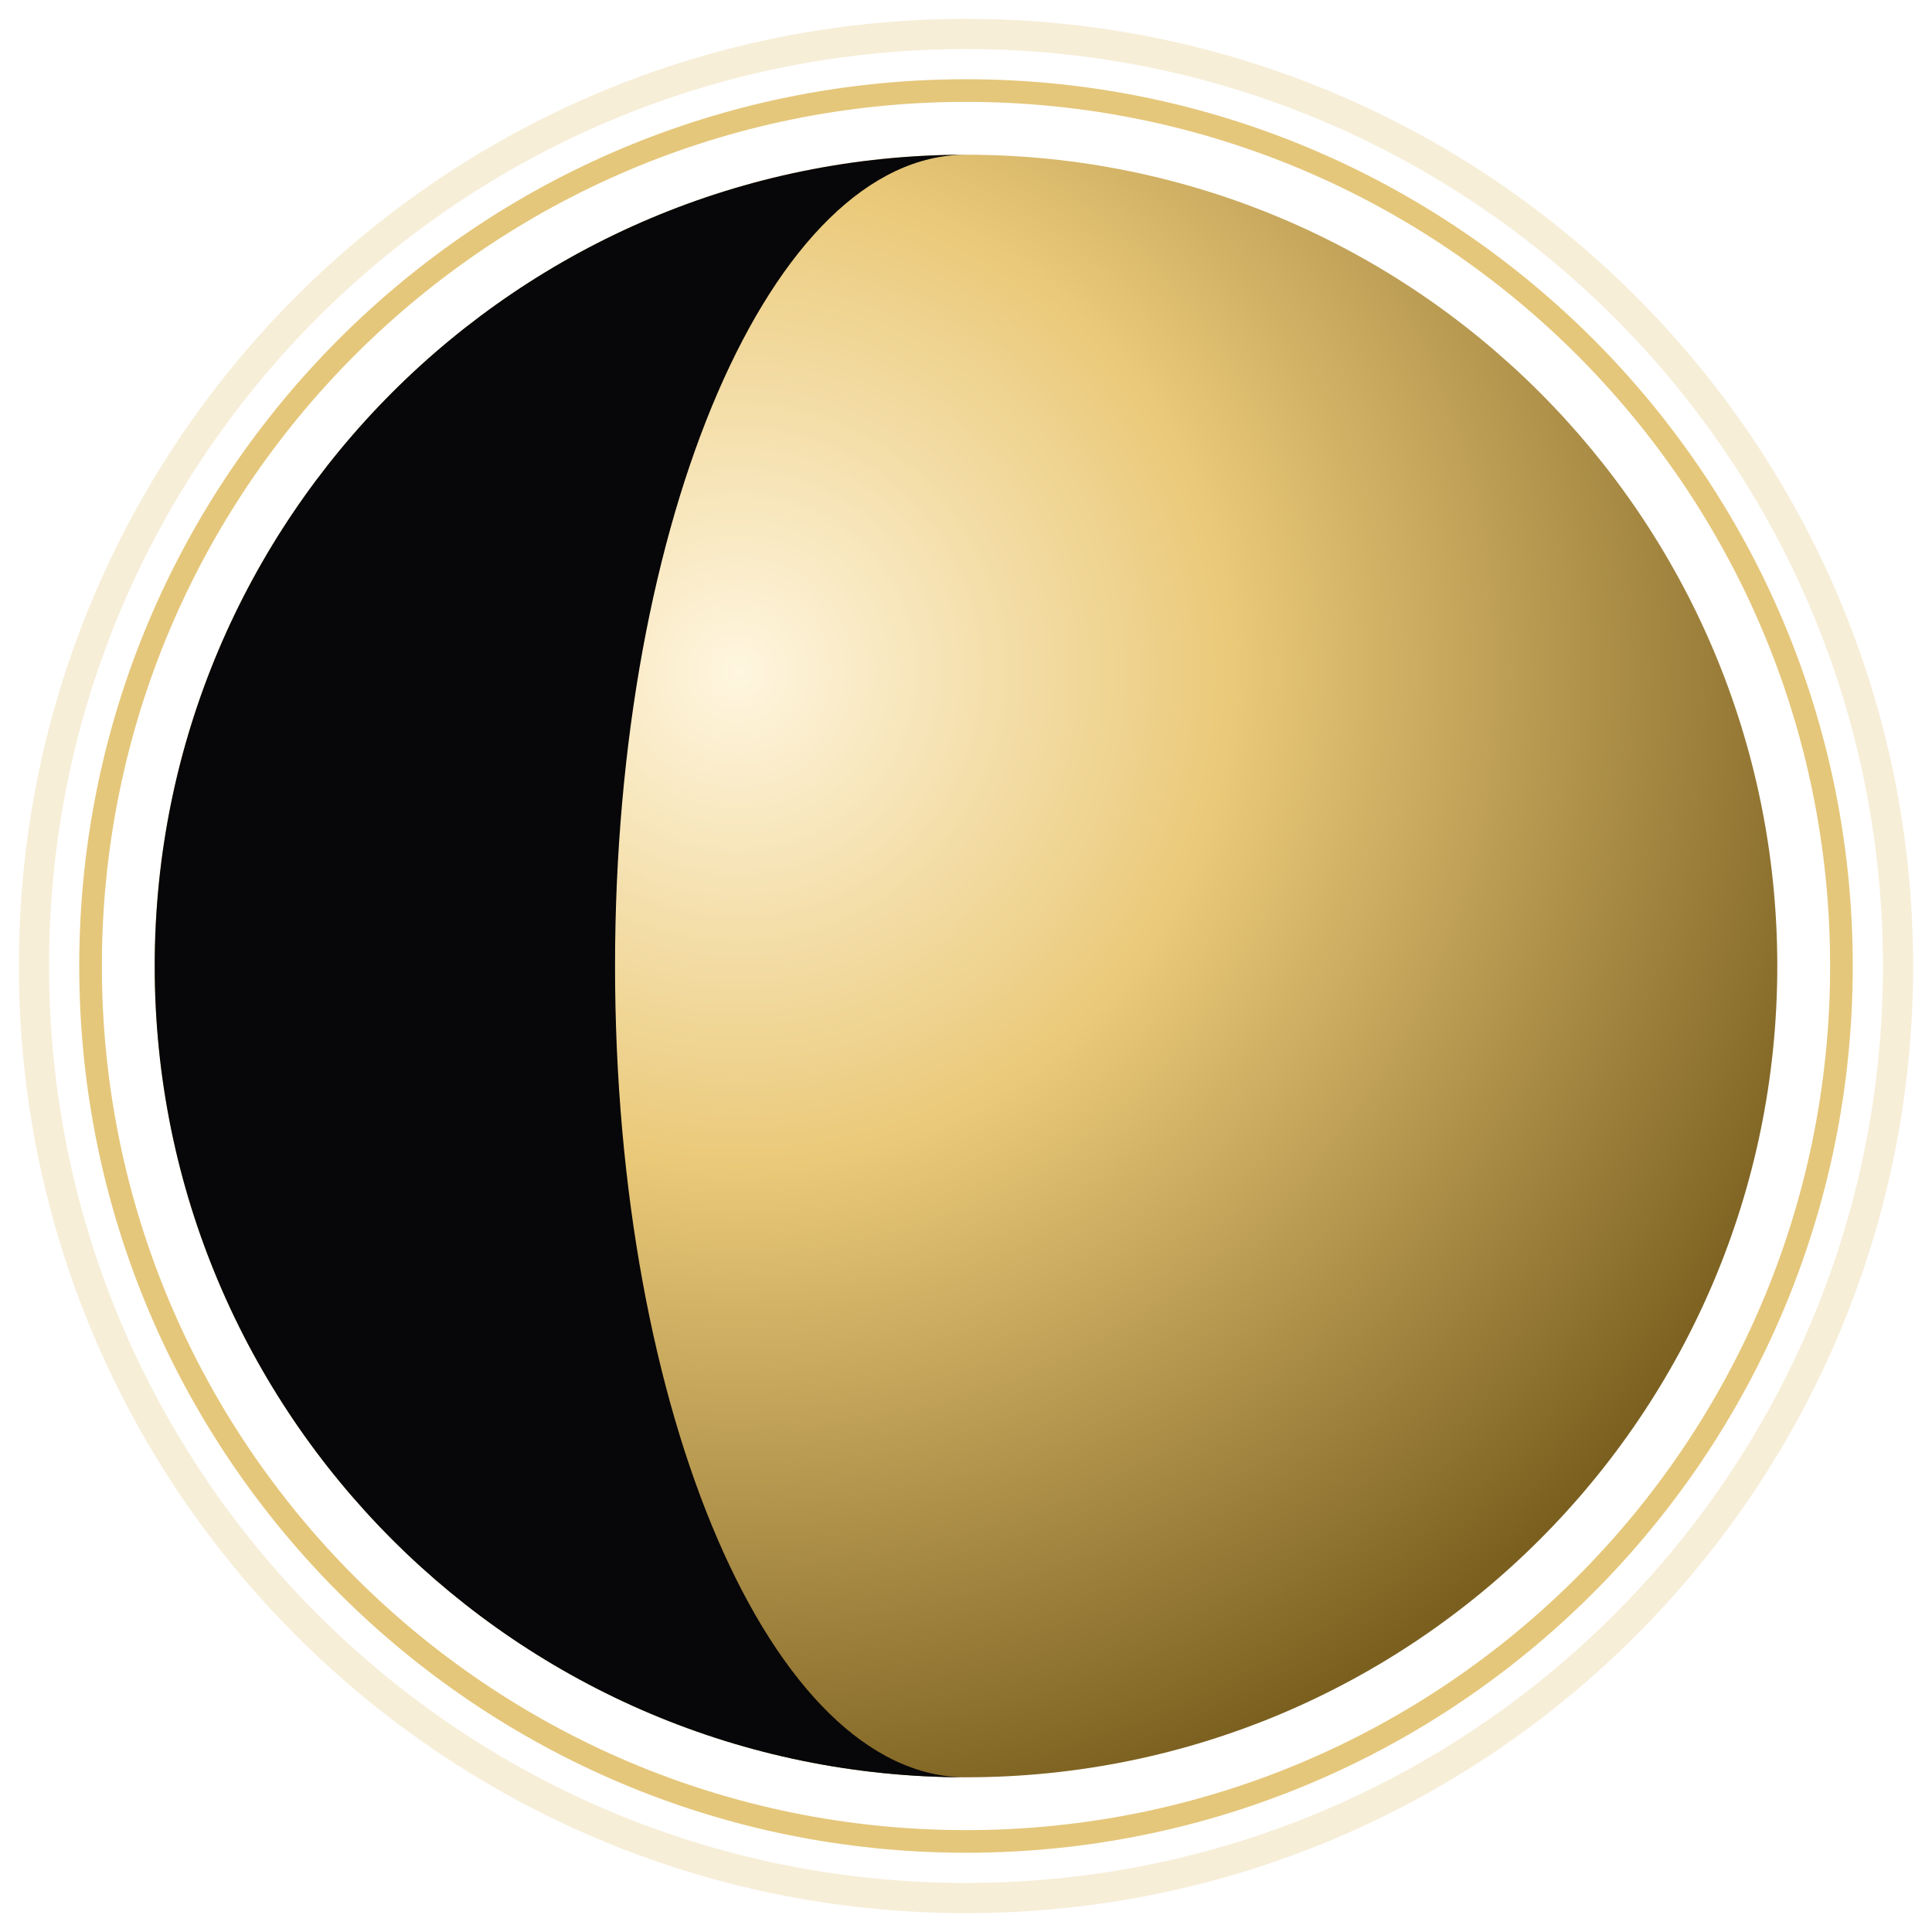
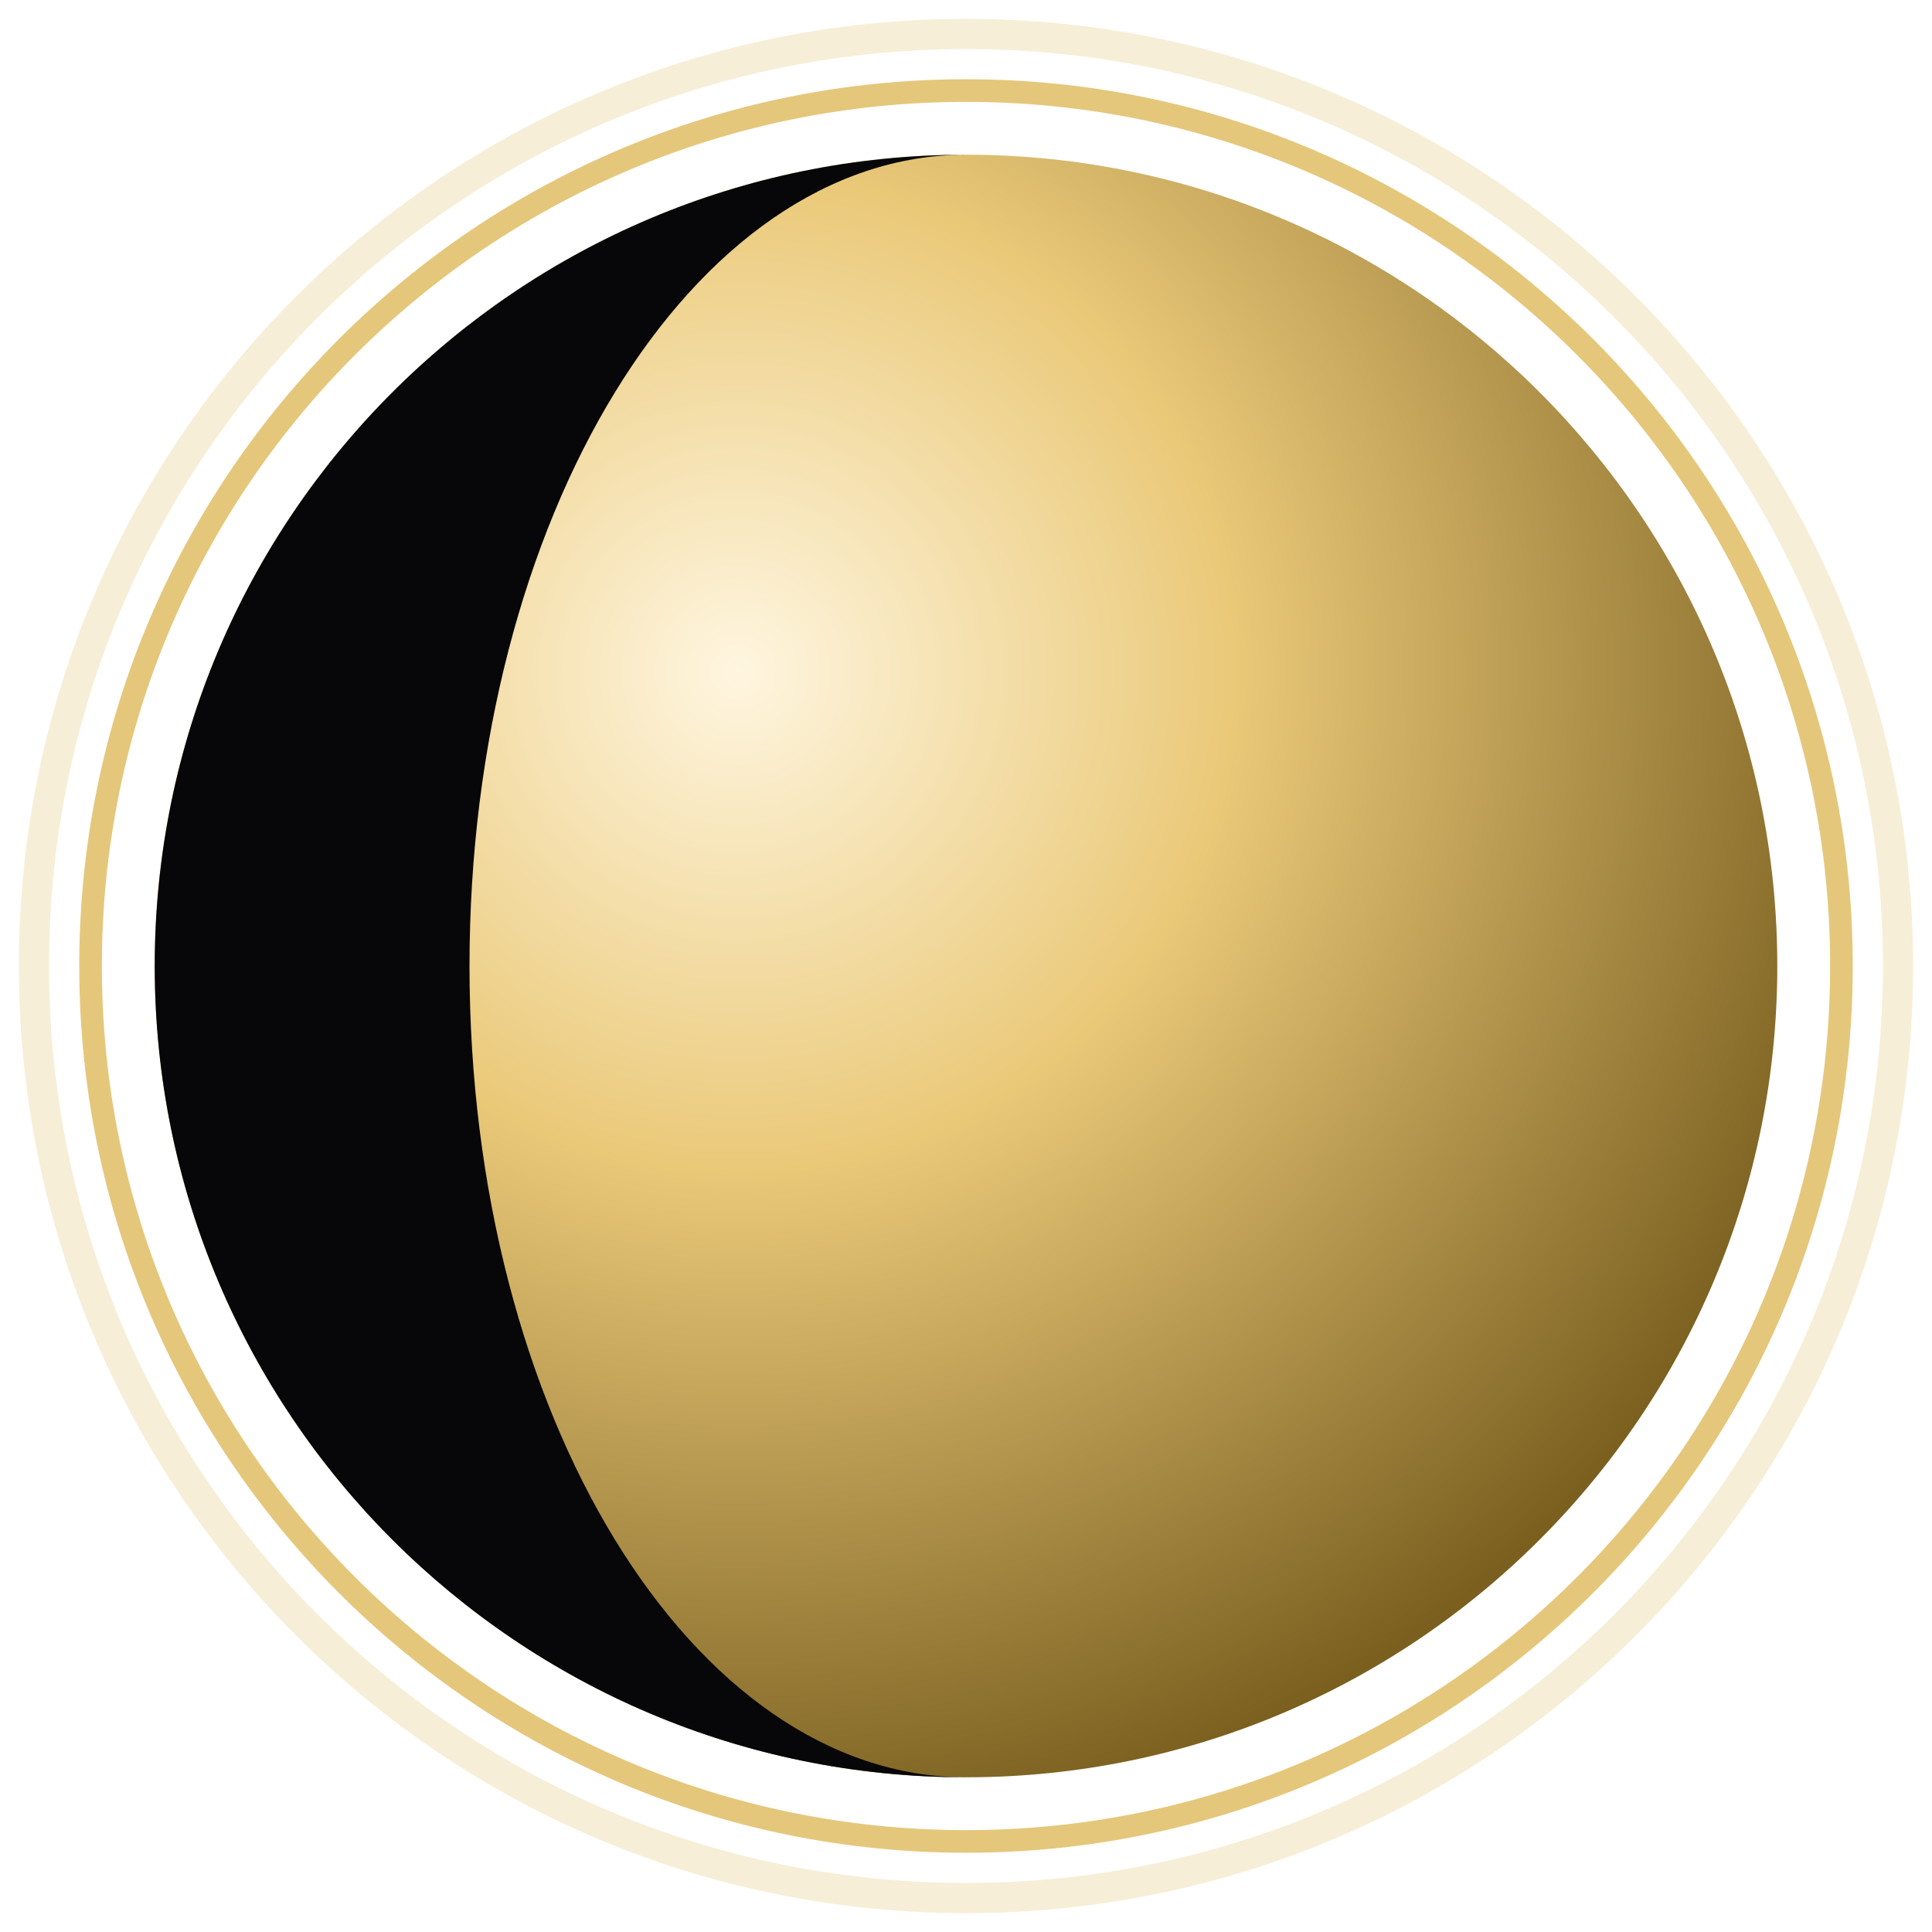
<svg xmlns="http://www.w3.org/2000/svg" viewBox="0 0 512 512" width="512" height="512">
  <defs>
    <radialGradient id="moonGold" cx="36%" cy="32%" r="72%">
      <stop offset="0%" stop-color="#FFF6E0" />
      <stop offset="42%" stop-color="#EAC979" />
      <stop offset="100%" stop-color="#7A5F1F" />
    </radialGradient>
  </defs>
  <circle cx="256" cy="256" r="215" fill="url(#moonGold)" />
-   <path d="M 256 41 A 215 215 0 0 0 256 471 A 93.009 215 0 0 1 256 41 Z" fill="#070608" fill-opacity="1.0" />
+   <path d="M 256 41 A 215 215 0 0 0 256 471 A 131.576 215 0 0 1 256 41 Z" fill="#070608" fill-opacity="1.0" />
  <circle cx="256" cy="256" r="247" fill="none" stroke="#E5C77B" stroke-opacity="0.3" stroke-width="8.0" />
  <circle cx="256" cy="256" r="232" fill="none" stroke="#E5C77B" stroke-opacity="1.0" stroke-width="6.0" />
</svg>
